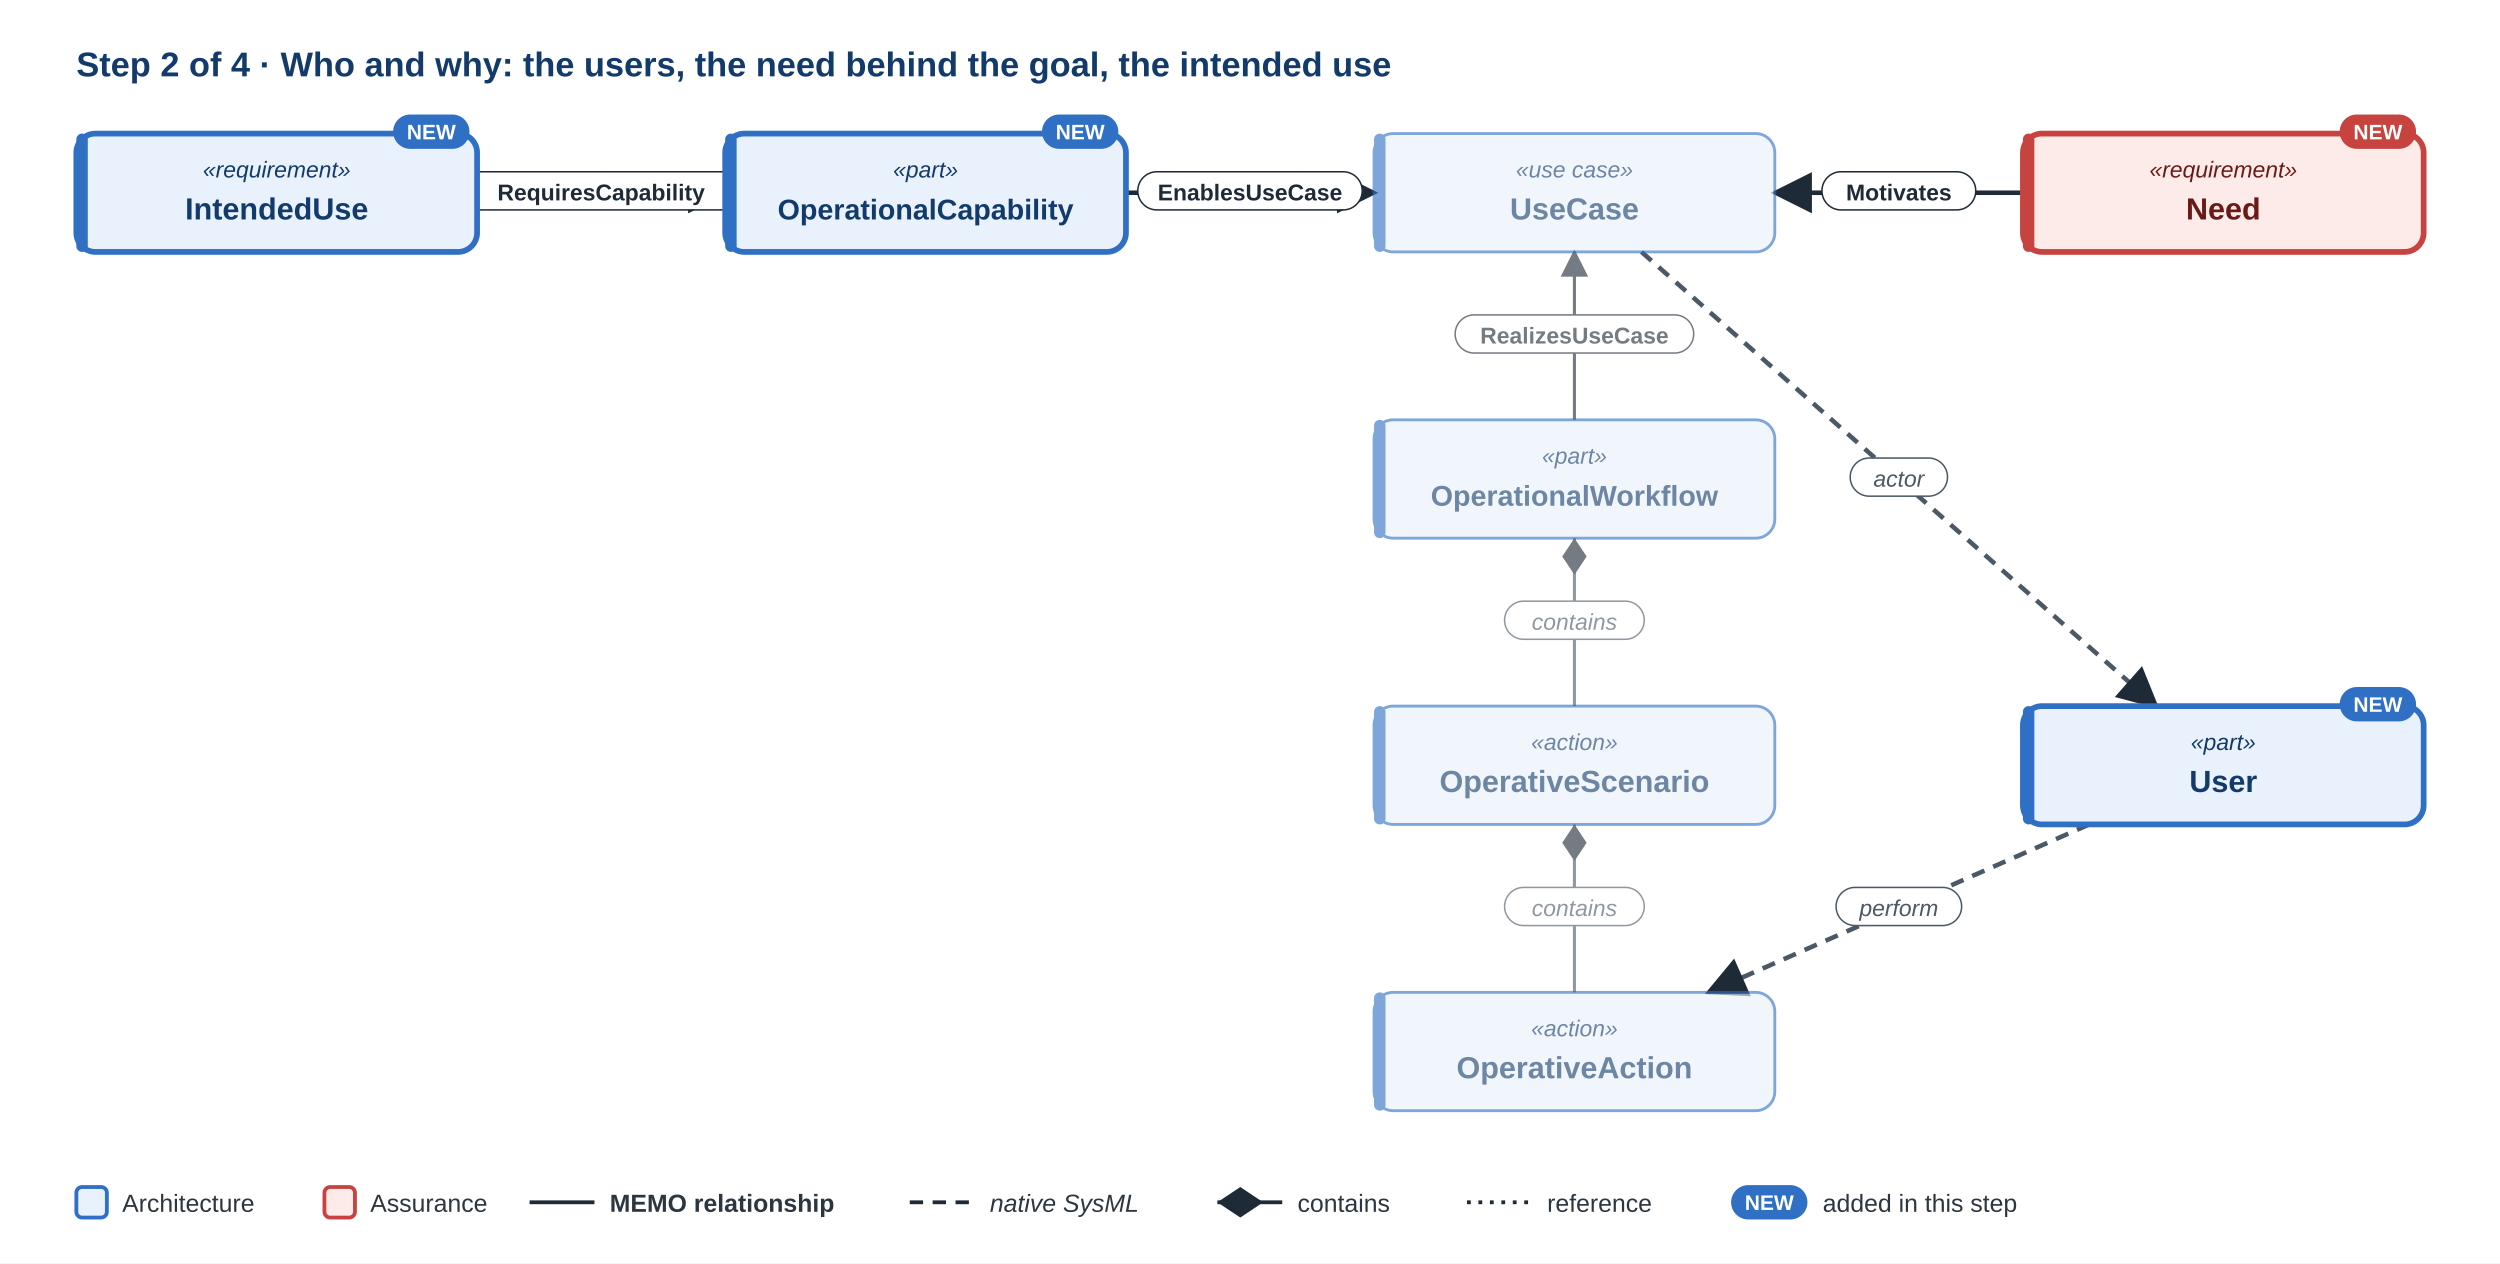
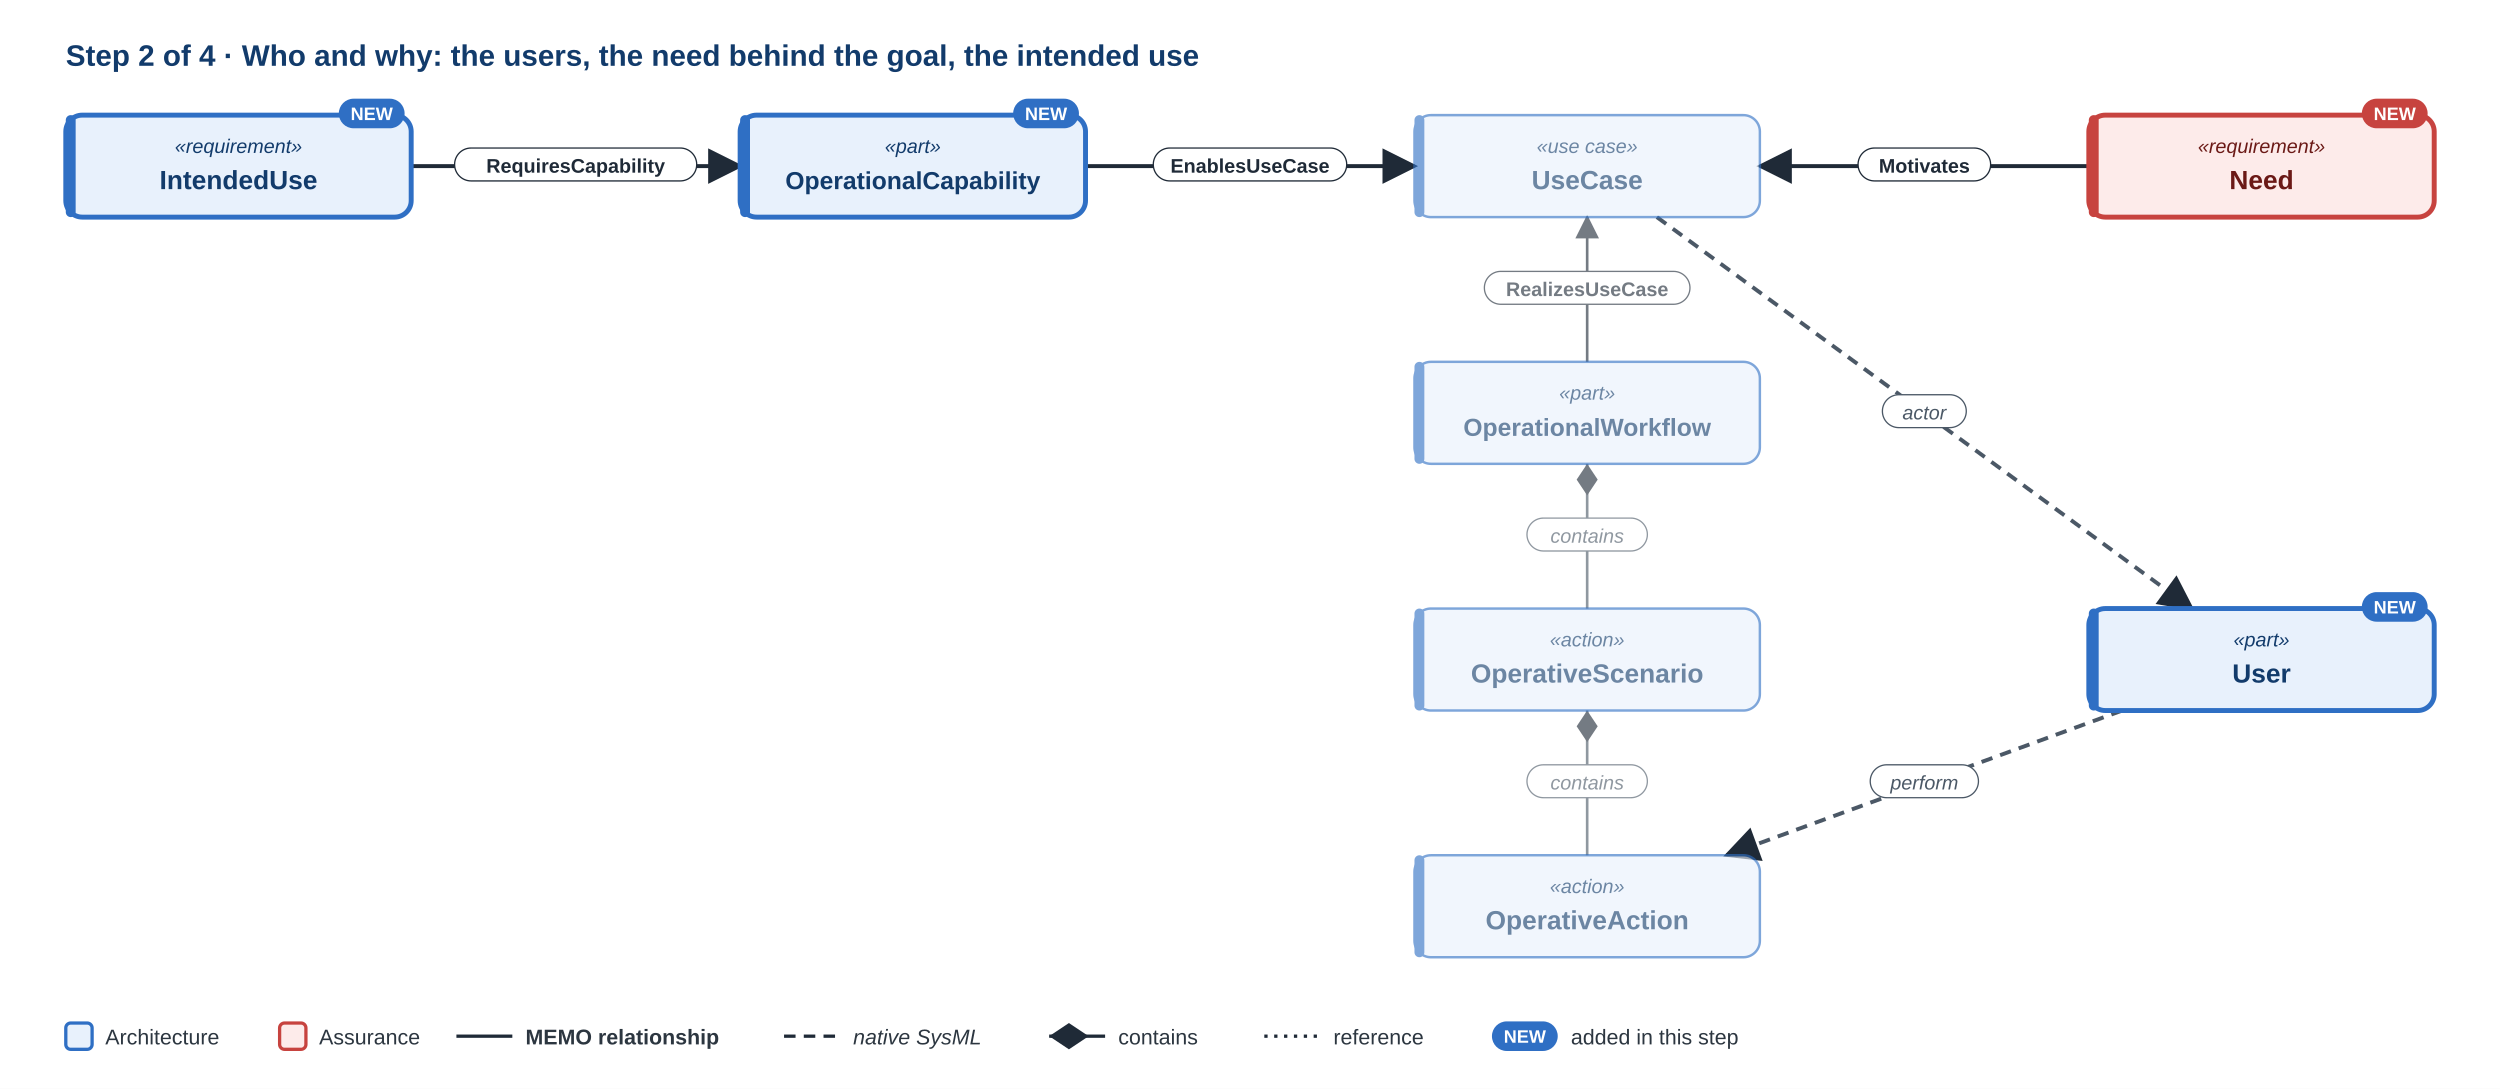
- <svg xmlns="http://www.w3.org/2000/svg" viewBox="0 0 1310 662" width="1310" height="662" font-family="Nunito, 'Segoe UI', Arial, sans-serif" role="img" aria-label="Operational layer, step 2: Who and why: the users, the need behind the goal, the intended use">
+ <svg xmlns="http://www.w3.org/2000/svg" viewBox="0 0 1520 662" width="1520" height="662" font-family="Nunito, 'Segoe UI', Arial, sans-serif" role="img" aria-label="Operational layer, step 2: Who and why: the users, the need behind the goal, the intended use">
  <defs>
    <marker id="arrow" viewBox="0 0 10 10" refX="9" refY="5" markerWidth="9" markerHeight="9" orient="auto-start-reverse">
      <path d="M0,0 L10,5 L0,10 z" fill="#1f2a37" />
    </marker>
    <marker id="diamond" viewBox="0 0 14 10" refX="13" refY="5" markerWidth="14" markerHeight="10" orient="auto-start-reverse">
      <path d="M1,5 L7,1 L13,5 L7,9 z" fill="#1f2a37" />
    </marker>
  </defs>
  <rect width="100%" height="100%" fill="#ffffff" />
  <text x="40" y="40" font-size="18" font-weight="800" fill="#123b6b">Step 2 of 4 · Who and why: the users, the need behind the goal, the intended use</text>
  <g opacity="0.62">
-     <line x1="825" y1="220" x2="825" y2="132" stroke="#1f2a37" stroke-width="1.6" marker-end="url(#arrow)" />
-     <rect x="762.5" y="165" width="125" height="20" rx="10" fill="#ffffff" stroke="#1f2a37" stroke-width="0.8" />
-     <text x="825" y="180" text-anchor="middle" font-size="12" font-weight="700" fill="#1f2a37">RealizesUseCase</text>
+     <line x1="965" y1="220" x2="965" y2="132" stroke="#1f2a37" stroke-width="1.6" marker-end="url(#arrow)" />
+     <rect x="902.5" y="165" width="125" height="20" rx="10" fill="#ffffff" stroke="#1f2a37" stroke-width="0.8" />
+     <text x="965" y="180" text-anchor="middle" font-size="12" font-weight="700" fill="#1f2a37">RealizesUseCase</text>
  </g>
  <g opacity="0.62">
-     <line x1="825" y1="282" x2="825" y2="370" stroke="#4b5866" stroke-width="1.6" marker-start="url(#diamond)" />
-     <rect x="788.4" y="315" width="73.2" height="20" rx="10" fill="#ffffff" stroke="#4b5866" stroke-width="0.8" />
-     <text x="825" y="330" text-anchor="middle" font-size="12" font-style="italic" fill="#4b5866">contains</text>
+     <line x1="965" y1="282" x2="965" y2="370" stroke="#4b5866" stroke-width="1.6" marker-start="url(#diamond)" />
+     <rect x="928.4" y="315" width="73.2" height="20" rx="10" fill="#ffffff" stroke="#4b5866" stroke-width="0.8" />
+     <text x="965" y="330" text-anchor="middle" font-size="12" font-style="italic" fill="#4b5866">contains</text>
  </g>
  <g opacity="0.62">
-     <line x1="825" y1="432" x2="825" y2="520" stroke="#4b5866" stroke-width="1.6" marker-start="url(#diamond)" />
-     <rect x="788.4" y="465" width="73.2" height="20" rx="10" fill="#ffffff" stroke="#4b5866" stroke-width="0.8" />
-     <text x="825" y="480" text-anchor="middle" font-size="12" font-style="italic" fill="#4b5866">contains</text>
+     <line x1="965" y1="432" x2="965" y2="520" stroke="#4b5866" stroke-width="1.6" marker-start="url(#diamond)" />
+     <rect x="928.4" y="465" width="73.2" height="20" rx="10" fill="#ffffff" stroke="#4b5866" stroke-width="0.8" />
+     <text x="965" y="480" text-anchor="middle" font-size="12" font-style="italic" fill="#4b5866">contains</text>
  </g>
  <g opacity="1">
-     <line x1="860.133" y1="132" x2="1129.867" y2="370" stroke="#4b5866" stroke-width="2.4" stroke-dasharray="7 5" marker-end="url(#arrow)" />
-     <rect x="969.5" y="240" width="51" height="20" rx="10" fill="#ffffff" stroke="#4b5866" stroke-width="0.8" />
-     <text x="995" y="255" text-anchor="middle" font-size="12" font-style="italic" fill="#4b5866">actor</text>
+     <line x1="1007.367" y1="132" x2="1332.633" y2="370" stroke="#4b5866" stroke-width="2.4" stroke-dasharray="7 5" marker-end="url(#arrow)" />
+     <rect x="1144.5" y="240" width="51" height="20" rx="10" fill="#ffffff" stroke="#4b5866" stroke-width="0.8" />
+     <text x="1170" y="255" text-anchor="middle" font-size="12" font-style="italic" fill="#4b5866">actor</text>
  </g>
  <g opacity="1">
-     <line x1="1094.733" y1="432" x2="895.267" y2="520" stroke="#4b5866" stroke-width="2.4" stroke-dasharray="7 5" marker-end="url(#arrow)" />
-     <rect x="962.1" y="465" width="65.8" height="20" rx="10" fill="#ffffff" stroke="#4b5866" stroke-width="0.8" />
-     <text x="995" y="480" text-anchor="middle" font-size="12" font-style="italic" fill="#4b5866">perform</text>
+     <line x1="1290.267" y1="432" x2="1049.733" y2="520" stroke="#4b5866" stroke-width="2.4" stroke-dasharray="7 5" marker-end="url(#arrow)" />
+     <rect x="1137.1" y="465" width="65.8" height="20" rx="10" fill="#ffffff" stroke="#4b5866" stroke-width="0.8" />
+     <text x="1170" y="480" text-anchor="middle" font-size="12" font-style="italic" fill="#4b5866">perform</text>
  </g>
  <g opacity="1">
-     <line x1="1060" y1="101" x2="930" y2="101" stroke="#1f2a37" stroke-width="2.4" marker-end="url(#arrow)" />
-     <rect x="954.7" y="90" width="80.6" height="20" rx="10" fill="#ffffff" stroke="#1f2a37" stroke-width="0.8" />
-     <text x="995" y="105" text-anchor="middle" font-size="12" font-weight="700" fill="#1f2a37">Motivates</text>
+     <line x1="1270" y1="101" x2="1070" y2="101" stroke="#1f2a37" stroke-width="2.4" marker-end="url(#arrow)" />
+     <rect x="1129.7" y="90" width="80.6" height="20" rx="10" fill="#ffffff" stroke="#1f2a37" stroke-width="0.8" />
+     <text x="1170" y="105" text-anchor="middle" font-size="12" font-weight="700" fill="#1f2a37">Motivates</text>
  </g>
  <g opacity="1">
-     <line x1="250" y1="101" x2="380" y2="101" stroke="#1f2a37" stroke-width="2.4" marker-end="url(#arrow)" />
-     <rect x="241.4" y="90" width="147.2" height="20" rx="10" fill="#ffffff" stroke="#1f2a37" stroke-width="0.8" />
-     <text x="315" y="105" text-anchor="middle" font-size="12" font-weight="700" fill="#1f2a37">RequiresCapability</text>
+     <line x1="250" y1="101" x2="450" y2="101" stroke="#1f2a37" stroke-width="2.4" marker-end="url(#arrow)" />
+     <rect x="276.4" y="90" width="147.2" height="20" rx="10" fill="#ffffff" stroke="#1f2a37" stroke-width="0.8" />
+     <text x="350" y="105" text-anchor="middle" font-size="12" font-weight="700" fill="#1f2a37">RequiresCapability</text>
  </g>
  <g opacity="1">
-     <line x1="590" y1="101" x2="720" y2="101" stroke="#1f2a37" stroke-width="2.4" marker-end="url(#arrow)" />
-     <rect x="596.2" y="90" width="117.6" height="20" rx="10" fill="#ffffff" stroke="#1f2a37" stroke-width="0.8" />
-     <text x="655" y="105" text-anchor="middle" font-size="12" font-weight="700" fill="#1f2a37">EnablesUseCase</text>
+     <line x1="660" y1="101" x2="860" y2="101" stroke="#1f2a37" stroke-width="2.4" marker-end="url(#arrow)" />
+     <rect x="701.2" y="90" width="117.6" height="20" rx="10" fill="#ffffff" stroke="#1f2a37" stroke-width="0.8" />
+     <text x="760" y="105" text-anchor="middle" font-size="12" font-weight="700" fill="#1f2a37">EnablesUseCase</text>
  </g>
  <g opacity="0.62">
-     <rect x="720" y="70" width="210" height="62" rx="10" fill="#e8f1fc" stroke="#2f6fc4" stroke-width="1.5" />
-     <rect x="720" y="70" width="6" height="62" rx="3" fill="#2f6fc4" />
-     <text x="825" y="93" text-anchor="middle" font-size="12" fill="#123b6b" font-style="italic">«use case»</text>
-     <text x="825" y="115" text-anchor="middle" font-size="16" font-weight="700" fill="#123b6b">UseCase</text>
+     <rect x="860" y="70" width="210" height="62" rx="10" fill="#e8f1fc" stroke="#2f6fc4" stroke-width="1.5" />
+     <rect x="860" y="70" width="6" height="62" rx="3" fill="#2f6fc4" />
+     <text x="965" y="93" text-anchor="middle" font-size="12" fill="#123b6b" font-style="italic">«use case»</text>
+     <text x="965" y="115" text-anchor="middle" font-size="16" font-weight="700" fill="#123b6b">UseCase</text>
  </g>
  <g opacity="0.62">
-     <rect x="720" y="220" width="210" height="62" rx="10" fill="#e8f1fc" stroke="#2f6fc4" stroke-width="1.5" />
-     <rect x="720" y="220" width="6" height="62" rx="3" fill="#2f6fc4" />
-     <text x="825" y="243" text-anchor="middle" font-size="12" fill="#123b6b" font-style="italic">«part»</text>
-     <text x="825" y="265" text-anchor="middle" font-size="15" font-weight="700" fill="#123b6b">OperationalWorkflow</text>
+     <rect x="860" y="220" width="210" height="62" rx="10" fill="#e8f1fc" stroke="#2f6fc4" stroke-width="1.5" />
+     <rect x="860" y="220" width="6" height="62" rx="3" fill="#2f6fc4" />
+     <text x="965" y="243" text-anchor="middle" font-size="12" fill="#123b6b" font-style="italic">«part»</text>
+     <text x="965" y="265" text-anchor="middle" font-size="15" font-weight="700" fill="#123b6b">OperationalWorkflow</text>
  </g>
  <g opacity="0.62">
-     <rect x="720" y="370" width="210" height="62" rx="10" fill="#e8f1fc" stroke="#2f6fc4" stroke-width="1.5" />
-     <rect x="720" y="370" width="6" height="62" rx="3" fill="#2f6fc4" />
-     <text x="825" y="393" text-anchor="middle" font-size="12" fill="#123b6b" font-style="italic">«action»</text>
-     <text x="825" y="415" text-anchor="middle" font-size="16" font-weight="700" fill="#123b6b">OperativeScenario</text>
+     <rect x="860" y="370" width="210" height="62" rx="10" fill="#e8f1fc" stroke="#2f6fc4" stroke-width="1.5" />
+     <rect x="860" y="370" width="6" height="62" rx="3" fill="#2f6fc4" />
+     <text x="965" y="393" text-anchor="middle" font-size="12" fill="#123b6b" font-style="italic">«action»</text>
+     <text x="965" y="415" text-anchor="middle" font-size="16" font-weight="700" fill="#123b6b">OperativeScenario</text>
  </g>
  <g opacity="0.62">
-     <rect x="720" y="520" width="210" height="62" rx="10" fill="#e8f1fc" stroke="#2f6fc4" stroke-width="1.5" />
-     <rect x="720" y="520" width="6" height="62" rx="3" fill="#2f6fc4" />
-     <text x="825" y="543" text-anchor="middle" font-size="12" fill="#123b6b" font-style="italic">«action»</text>
-     <text x="825" y="565" text-anchor="middle" font-size="16" font-weight="700" fill="#123b6b">OperativeAction</text>
+     <rect x="860" y="520" width="210" height="62" rx="10" fill="#e8f1fc" stroke="#2f6fc4" stroke-width="1.5" />
+     <rect x="860" y="520" width="6" height="62" rx="3" fill="#2f6fc4" />
+     <text x="965" y="543" text-anchor="middle" font-size="12" fill="#123b6b" font-style="italic">«action»</text>
+     <text x="965" y="565" text-anchor="middle" font-size="16" font-weight="700" fill="#123b6b">OperativeAction</text>
  </g>
  <g opacity="1">
-     <rect x="1060" y="370" width="210" height="62" rx="10" fill="#e8f1fc" stroke="#2f6fc4" stroke-width="3" />
-     <rect x="1060" y="370" width="6" height="62" rx="3" fill="#2f6fc4" />
-     <text x="1165" y="393" text-anchor="middle" font-size="12" fill="#123b6b" font-style="italic">«part»</text>
-     <text x="1165" y="415" text-anchor="middle" font-size="16" font-weight="700" fill="#123b6b">User</text>
-     <rect x="1226" y="360" width="40" height="18" rx="9" fill="#2f6fc4" />
-     <text x="1246" y="373" text-anchor="middle" font-size="11" font-weight="700" fill="#ffffff">NEW</text>
+     <rect x="1270" y="370" width="210" height="62" rx="10" fill="#e8f1fc" stroke="#2f6fc4" stroke-width="3" />
+     <rect x="1270" y="370" width="6" height="62" rx="3" fill="#2f6fc4" />
+     <text x="1375" y="393" text-anchor="middle" font-size="12" fill="#123b6b" font-style="italic">«part»</text>
+     <text x="1375" y="415" text-anchor="middle" font-size="16" font-weight="700" fill="#123b6b">User</text>
+     <rect x="1436" y="360" width="40" height="18" rx="9" fill="#2f6fc4" />
+     <text x="1456" y="373" text-anchor="middle" font-size="11" font-weight="700" fill="#ffffff">NEW</text>
  </g>
  <g opacity="1">
-     <rect x="1060" y="70" width="210" height="62" rx="10" fill="#fdebea" stroke="#c7433f" stroke-width="3" />
-     <rect x="1060" y="70" width="6" height="62" rx="3" fill="#c7433f" />
-     <text x="1165" y="93" text-anchor="middle" font-size="12" fill="#6b1916" font-style="italic">«requirement»</text>
-     <text x="1165" y="115" text-anchor="middle" font-size="16" font-weight="700" fill="#6b1916">Need</text>
-     <rect x="1226" y="60" width="40" height="18" rx="9" fill="#c7433f" />
-     <text x="1246" y="73" text-anchor="middle" font-size="11" font-weight="700" fill="#ffffff">NEW</text>
+     <rect x="1270" y="70" width="210" height="62" rx="10" fill="#fdebea" stroke="#c7433f" stroke-width="3" />
+     <rect x="1270" y="70" width="6" height="62" rx="3" fill="#c7433f" />
+     <text x="1375" y="93" text-anchor="middle" font-size="12" fill="#6b1916" font-style="italic">«requirement»</text>
+     <text x="1375" y="115" text-anchor="middle" font-size="16" font-weight="700" fill="#6b1916">Need</text>
+     <rect x="1436" y="60" width="40" height="18" rx="9" fill="#c7433f" />
+     <text x="1456" y="73" text-anchor="middle" font-size="11" font-weight="700" fill="#ffffff">NEW</text>
  </g>
  <g opacity="1">
    <rect x="40" y="70" width="210" height="62" rx="10" fill="#e8f1fc" stroke="#2f6fc4" stroke-width="3" />
    <rect x="40" y="70" width="6" height="62" rx="3" fill="#2f6fc4" />
    <text x="145" y="93" text-anchor="middle" font-size="12" fill="#123b6b" font-style="italic">«requirement»</text>
    <text x="145" y="115" text-anchor="middle" font-size="16" font-weight="700" fill="#123b6b">IntendedUse</text>
    <rect x="206" y="60" width="40" height="18" rx="9" fill="#2f6fc4" />
    <text x="226" y="73" text-anchor="middle" font-size="11" font-weight="700" fill="#ffffff">NEW</text>
  </g>
  <g opacity="1">
-     <rect x="380" y="70" width="210" height="62" rx="10" fill="#e8f1fc" stroke="#2f6fc4" stroke-width="3" />
-     <rect x="380" y="70" width="6" height="62" rx="3" fill="#2f6fc4" />
-     <text x="485" y="93" text-anchor="middle" font-size="12" fill="#123b6b" font-style="italic">«part»</text>
-     <text x="485" y="115" text-anchor="middle" font-size="15" font-weight="700" fill="#123b6b">OperationalCapability</text>
-     <rect x="546" y="60" width="40" height="18" rx="9" fill="#2f6fc4" />
-     <text x="566" y="73" text-anchor="middle" font-size="11" font-weight="700" fill="#ffffff">NEW</text>
+     <rect x="450" y="70" width="210" height="62" rx="10" fill="#e8f1fc" stroke="#2f6fc4" stroke-width="3" />
+     <rect x="450" y="70" width="6" height="62" rx="3" fill="#2f6fc4" />
+     <text x="555" y="93" text-anchor="middle" font-size="12" fill="#123b6b" font-style="italic">«part»</text>
+     <text x="555" y="115" text-anchor="middle" font-size="15" font-weight="700" fill="#123b6b">OperationalCapability</text>
+     <rect x="616" y="60" width="40" height="18" rx="9" fill="#2f6fc4" />
+     <text x="636" y="73" text-anchor="middle" font-size="11" font-weight="700" fill="#ffffff">NEW</text>
  </g>
  <rect x="40" y="622" width="16" height="16" rx="3" fill="#e8f1fc" stroke="#2f6fc4" stroke-width="2" />
  <text x="64" y="635" font-size="13" fill="#2c3640">Architecture</text>
  <rect x="170" y="622" width="16" height="16" rx="3" fill="#fdebea" stroke="#c7433f" stroke-width="2" />
  <text x="194" y="635" font-size="13" fill="#2c3640">Assurance</text>
  <line x1="277.5" y1="630" x2="311.5" y2="630" stroke="#1f2a37" stroke-width="2" />
  <text x="319.5" y="635" font-size="13" fill="#2c3640">
    <tspan font-weight="700">MEMO relationship</tspan>
  </text>
  <line x1="476.7" y1="630" x2="510.7" y2="630" stroke="#1f2a37" stroke-width="2" stroke-dasharray="7 5" />
  <text x="518.7" y="635" font-size="13" fill="#2c3640">
    <tspan font-style="italic">native SysML</tspan>
  </text>
  <line x1="637.9" y1="630" x2="671.9" y2="630" stroke="#1f2a37" stroke-width="2" marker-start="url(#diamond)" />
  <text x="679.9" y="635" font-size="13" fill="#2c3640">contains</text>
  <line x1="768.7" y1="630" x2="802.7" y2="630" stroke="#1f2a37" stroke-width="2" stroke-dasharray="2 4" />
  <text x="810.7" y="635" font-size="13" fill="#2c3640">reference</text>
  <rect x="907.1" y="621" width="40" height="18" rx="9" fill="#2f6fc4" />
  <text x="927.1" y="634" text-anchor="middle" font-size="11" font-weight="700" fill="#ffffff">NEW</text>
  <text x="955.1" y="635" font-size="13" fill="#2c3640">added in this step</text>
</svg>
